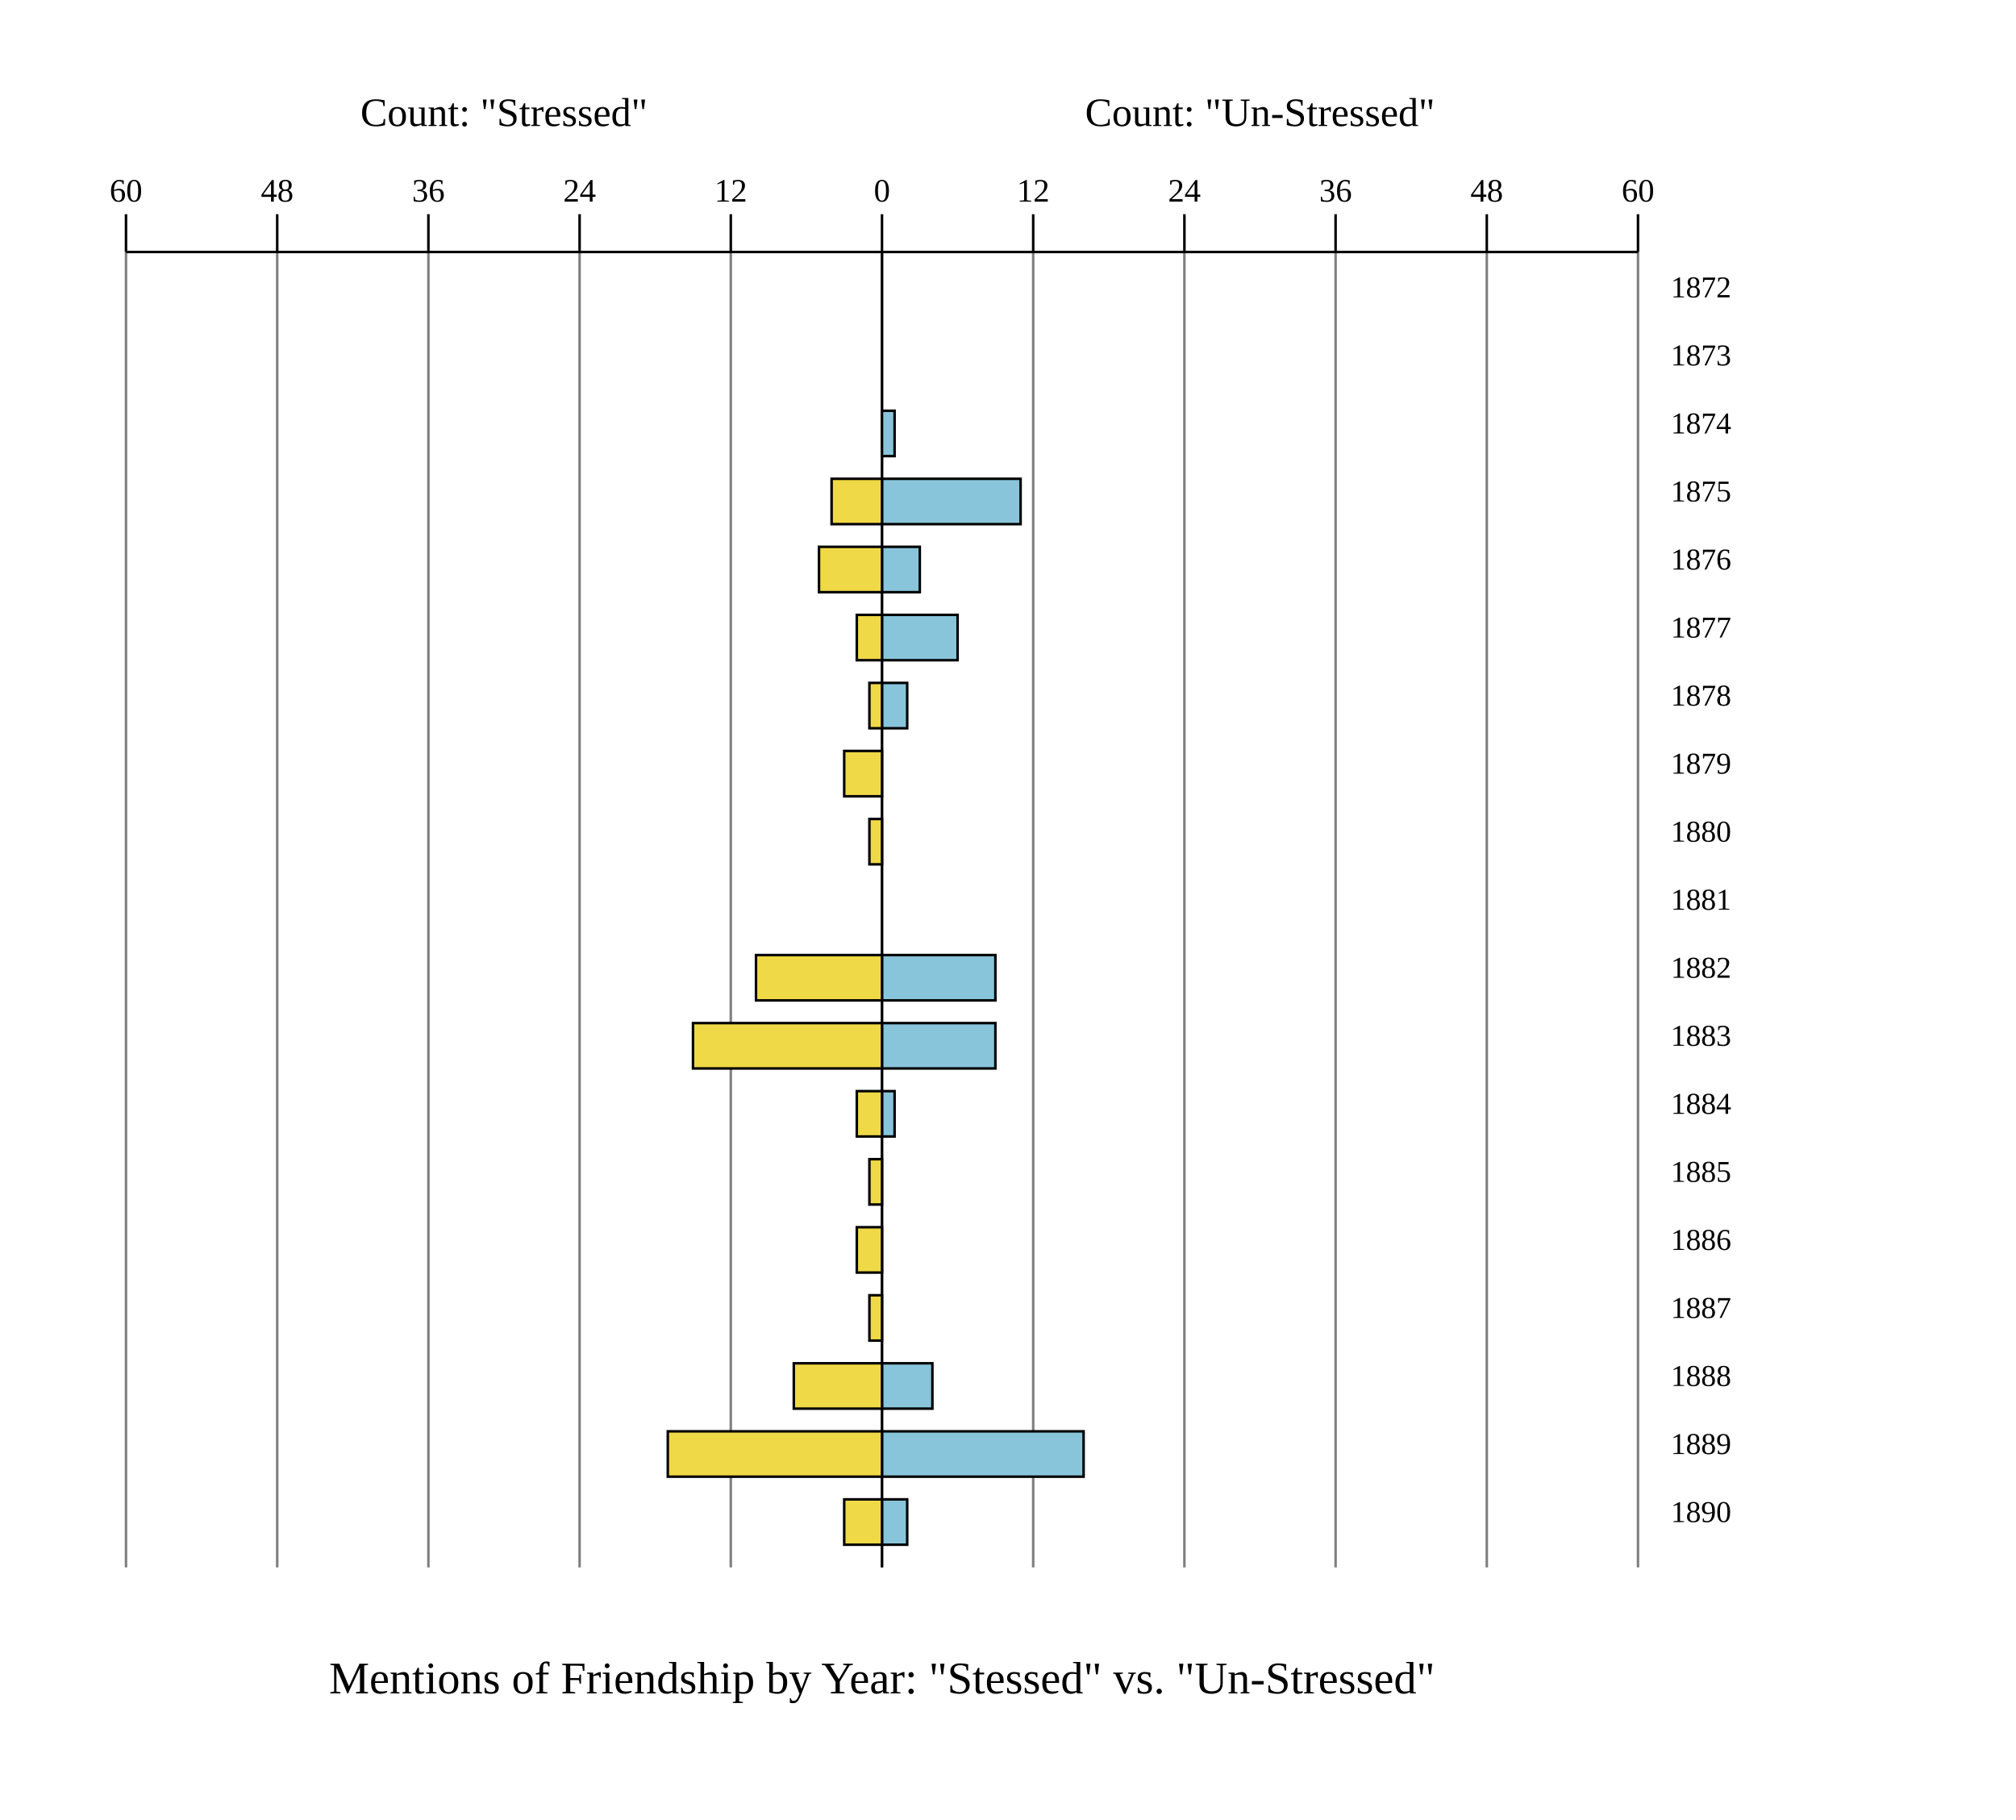
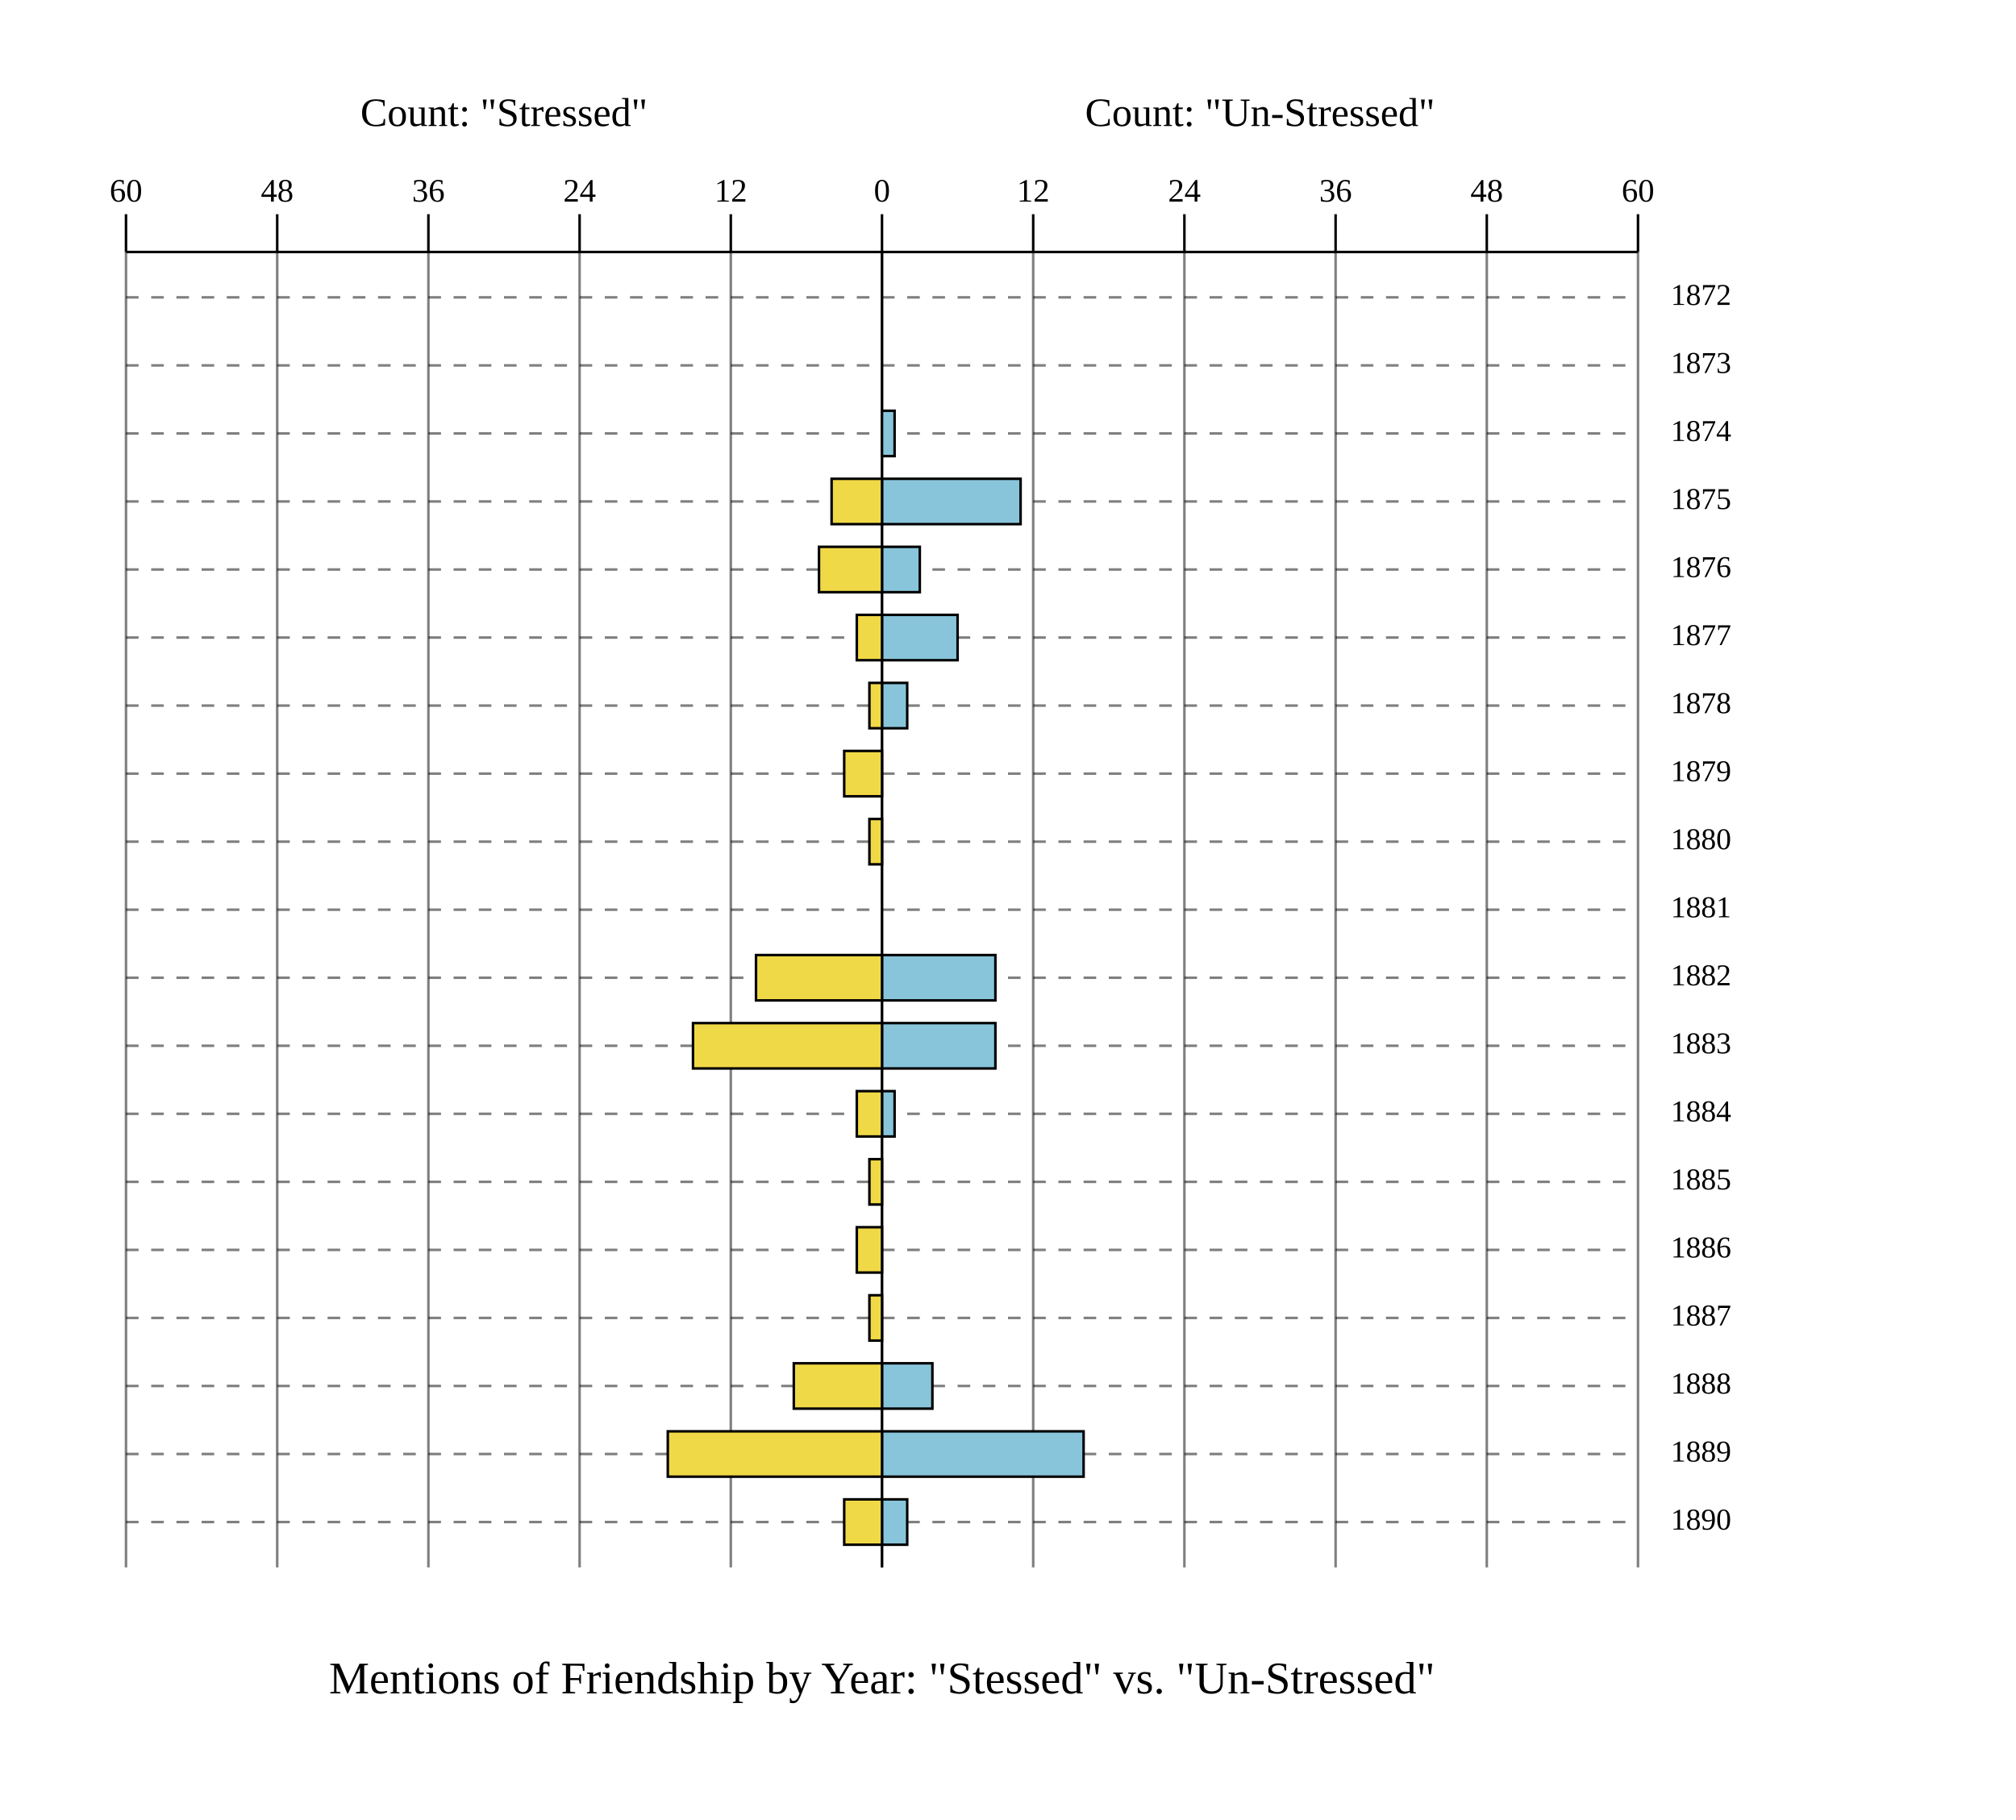
<svg xmlns="http://www.w3.org/2000/svg" height="722" width="800">
  <g transform="translate(350, 100)">
    <line x1="-300" x2="300" y1="0" y2="0" stroke="black" />
    <line x1="0" x2="0" y1="0" y2="522" stroke="black" />
    <text x="150" y="-50" font-size="16" text-anchor="middle" font-weight="300">Count: "Un-Stressed"</text>
    <text x="-150" y="-50" font-size="16" text-anchor="middle" font-weight="300">Count: "Stressed"</text>
    <text x="0" y="572" font-size="18" text-anchor="middle" font-weight="300">Mentions of Friendship by Year: "Stessed" vs. "Un-Stressed"</text>
    <text y="-20" x="0" font-size="13" text-anchor="middle">0</text>
    <line y1="-15" y2="0" x1="0" x2="0" stroke="black" />
    <line y1="0" y2="522" x1="0" x2="0" stroke="black" opacity=".5" />
    <text y="-20" x="60" font-size="13" text-anchor="middle">12</text>
    <line y1="-15" y2="0" x1="60" x2="60" stroke="black" />
    <line y1="0" y2="522" x1="60" x2="60" stroke="black" opacity=".5" />
    <text y="-20" x="120" font-size="13" text-anchor="middle">24</text>
    <line y1="-15" y2="0" x1="120" x2="120" stroke="black" />
    <line y1="0" y2="522" x1="120" x2="120" stroke="black" opacity=".5" />
    <text y="-20" x="180" font-size="13" text-anchor="middle">36</text>
    <line y1="-15" y2="0" x1="180" x2="180" stroke="black" />
    <line y1="0" y2="522" x1="180" x2="180" stroke="black" opacity=".5" />
    <text y="-20" x="240" font-size="13" text-anchor="middle">48</text>
    <line y1="-15" y2="0" x1="240" x2="240" stroke="black" />
    <line y1="0" y2="522" x1="240" x2="240" stroke="black" opacity=".5" />
    <text y="-20" x="300" font-size="13" text-anchor="middle">60</text>
    <line y1="-15" y2="0" x1="300" x2="300" stroke="black" />
    <line y1="0" y2="522" x1="300" x2="300" stroke="black" opacity=".5" />
    <text y="-20" x="-300" font-size="13" text-anchor="middle">60</text>
    <line y1="-15" y2="0" x1="-300" x2="-300" stroke="black" />
    <line y1="0" y2="522" x1="-300" x2="-300" stroke="black" opacity=".5" />
    <text y="-20" x="-240" font-size="13" text-anchor="middle">48</text>
    <line y1="-15" y2="0" x1="-240" x2="-240" stroke="black" />
    <line y1="0" y2="522" x1="-240" x2="-240" stroke="black" opacity=".5" />
    <text y="-20" x="-180" font-size="13" text-anchor="middle">36</text>
    <line y1="-15" y2="0" x1="-180" x2="-180" stroke="black" />
    <line y1="0" y2="522" x1="-180" x2="-180" stroke="black" opacity=".5" />
    <text y="-20" x="-120" font-size="13" text-anchor="middle">24</text>
    <line y1="-15" y2="0" x1="-120" x2="-120" stroke="black" />
    <line y1="0" y2="522" x1="-120" x2="-120" stroke="black" opacity=".5" />
    <text y="-20" x="-60" font-size="13" text-anchor="middle">12</text>
    <line y1="-15" y2="0" x1="-60" x2="-60" stroke="black" />
    <line y1="0" y2="522" x1="-60" x2="-60" stroke="black" opacity=".5" />
+     <line x1="-300" x2="300" y1="18" y2="18" stroke="black" opacity=".5" stroke-dasharray="5,5" />
    <rect x="0" width="0" y="9" height="18" fill="#88c5db" stroke-width="1" stroke="black" />
-     <text x="325" y="18" text-anchor="middle" font-size="12">1872</text>
+     <text x="325" y="21" text-anchor="middle" font-size="12">1872</text>
+     <line x1="-300" x2="300" y1="45" y2="45" stroke="black" opacity=".5" stroke-dasharray="5,5" />
    <rect x="0" width="0" y="36" height="18" fill="#88c5db" stroke-width="1" stroke="black" />
-     <text x="325" y="45" text-anchor="middle" font-size="12">1873</text>
+     <text x="325" y="48" text-anchor="middle" font-size="12">1873</text>
+     <line x1="-300" x2="300" y1="72" y2="72" stroke="black" opacity=".5" stroke-dasharray="5,5" />
    <rect x="0" width="5" y="63" height="18" fill="#88c5db" stroke-width="1" stroke="black" />
-     <text x="325" y="72" text-anchor="middle" font-size="12">1874</text>
+     <text x="325" y="75" text-anchor="middle" font-size="12">1874</text>
+     <line x1="-300" x2="300" y1="99" y2="99" stroke="black" opacity=".5" stroke-dasharray="5,5" />
    <rect x="0" width="55" y="90" height="18" fill="#88c5db" stroke-width="1" stroke="black" />
-     <text x="325" y="99" text-anchor="middle" font-size="12">1875</text>
+     <text x="325" y="102" text-anchor="middle" font-size="12">1875</text>
+     <line x1="-300" x2="300" y1="126" y2="126" stroke="black" opacity=".5" stroke-dasharray="5,5" />
    <rect x="0" width="15" y="117" height="18" fill="#88c5db" stroke-width="1" stroke="black" />
-     <text x="325" y="126" text-anchor="middle" font-size="12">1876</text>
+     <text x="325" y="129" text-anchor="middle" font-size="12">1876</text>
+     <line x1="-300" x2="300" y1="153" y2="153" stroke="black" opacity=".5" stroke-dasharray="5,5" />
    <rect x="0" width="30" y="144" height="18" fill="#88c5db" stroke-width="1" stroke="black" />
-     <text x="325" y="153" text-anchor="middle" font-size="12">1877</text>
+     <text x="325" y="156" text-anchor="middle" font-size="12">1877</text>
+     <line x1="-300" x2="300" y1="180" y2="180" stroke="black" opacity=".5" stroke-dasharray="5,5" />
    <rect x="0" width="10" y="171" height="18" fill="#88c5db" stroke-width="1" stroke="black" />
-     <text x="325" y="180" text-anchor="middle" font-size="12">1878</text>
+     <text x="325" y="183" text-anchor="middle" font-size="12">1878</text>
+     <line x1="-300" x2="300" y1="207" y2="207" stroke="black" opacity=".5" stroke-dasharray="5,5" />
    <rect x="0" width="0" y="198" height="18" fill="#88c5db" stroke-width="1" stroke="black" />
-     <text x="325" y="207" text-anchor="middle" font-size="12">1879</text>
+     <text x="325" y="210" text-anchor="middle" font-size="12">1879</text>
+     <line x1="-300" x2="300" y1="234" y2="234" stroke="black" opacity=".5" stroke-dasharray="5,5" />
    <rect x="0" width="0" y="225" height="18" fill="#88c5db" stroke-width="1" stroke="black" />
-     <text x="325" y="234" text-anchor="middle" font-size="12">1880</text>
+     <text x="325" y="237" text-anchor="middle" font-size="12">1880</text>
+     <line x1="-300" x2="300" y1="261" y2="261" stroke="black" opacity=".5" stroke-dasharray="5,5" />
    <rect x="0" width="0" y="252" height="18" fill="#88c5db" stroke-width="1" stroke="black" />
-     <text x="325" y="261" text-anchor="middle" font-size="12">1881</text>
+     <text x="325" y="264" text-anchor="middle" font-size="12">1881</text>
+     <line x1="-300" x2="300" y1="288" y2="288" stroke="black" opacity=".5" stroke-dasharray="5,5" />
    <rect x="0" width="45" y="279" height="18" fill="#88c5db" stroke-width="1" stroke="black" />
-     <text x="325" y="288" text-anchor="middle" font-size="12">1882</text>
+     <text x="325" y="291" text-anchor="middle" font-size="12">1882</text>
+     <line x1="-300" x2="300" y1="315" y2="315" stroke="black" opacity=".5" stroke-dasharray="5,5" />
    <rect x="0" width="45" y="306" height="18" fill="#88c5db" stroke-width="1" stroke="black" />
-     <text x="325" y="315" text-anchor="middle" font-size="12">1883</text>
+     <text x="325" y="318" text-anchor="middle" font-size="12">1883</text>
+     <line x1="-300" x2="300" y1="342" y2="342" stroke="black" opacity=".5" stroke-dasharray="5,5" />
    <rect x="0" width="5" y="333" height="18" fill="#88c5db" stroke-width="1" stroke="black" />
-     <text x="325" y="342" text-anchor="middle" font-size="12">1884</text>
+     <text x="325" y="345" text-anchor="middle" font-size="12">1884</text>
+     <line x1="-300" x2="300" y1="369" y2="369" stroke="black" opacity=".5" stroke-dasharray="5,5" />
    <rect x="0" width="0" y="360" height="18" fill="#88c5db" stroke-width="1" stroke="black" />
-     <text x="325" y="369" text-anchor="middle" font-size="12">1885</text>
+     <text x="325" y="372" text-anchor="middle" font-size="12">1885</text>
+     <line x1="-300" x2="300" y1="396" y2="396" stroke="black" opacity=".5" stroke-dasharray="5,5" />
    <rect x="0" width="0" y="387" height="18" fill="#88c5db" stroke-width="1" stroke="black" />
-     <text x="325" y="396" text-anchor="middle" font-size="12">1886</text>
+     <text x="325" y="399" text-anchor="middle" font-size="12">1886</text>
+     <line x1="-300" x2="300" y1="423" y2="423" stroke="black" opacity=".5" stroke-dasharray="5,5" />
    <rect x="0" width="0" y="414" height="18" fill="#88c5db" stroke-width="1" stroke="black" />
-     <text x="325" y="423" text-anchor="middle" font-size="12">1887</text>
+     <text x="325" y="426" text-anchor="middle" font-size="12">1887</text>
+     <line x1="-300" x2="300" y1="450" y2="450" stroke="black" opacity=".5" stroke-dasharray="5,5" />
    <rect x="0" width="20" y="441" height="18" fill="#88c5db" stroke-width="1" stroke="black" />
-     <text x="325" y="450" text-anchor="middle" font-size="12">1888</text>
+     <text x="325" y="453" text-anchor="middle" font-size="12">1888</text>
+     <line x1="-300" x2="300" y1="477" y2="477" stroke="black" opacity=".5" stroke-dasharray="5,5" />
    <rect x="0" width="80" y="468" height="18" fill="#88c5db" stroke-width="1" stroke="black" />
-     <text x="325" y="477" text-anchor="middle" font-size="12">1889</text>
+     <text x="325" y="480" text-anchor="middle" font-size="12">1889</text>
+     <line x1="-300" x2="300" y1="504" y2="504" stroke="black" opacity=".5" stroke-dasharray="5,5" />
    <rect x="0" width="10" y="495" height="18" fill="#88c5db" stroke-width="1" stroke="black" />
-     <text x="325" y="504" text-anchor="middle" font-size="12">1890</text>
+     <text x="325" y="507" text-anchor="middle" font-size="12">1890</text>
    <rect x="-0" width="0" y="9" height="18" fill="#f0d946" stroke-width="1" stroke="black" />
    <rect x="-0" width="0" y="36" height="18" fill="#f0d946" stroke-width="1" stroke="black" />
    <rect x="-0" width="0" y="63" height="18" fill="#f0d946" stroke-width="1" stroke="black" />
    <rect x="-20" width="20" y="90" height="18" fill="#f0d946" stroke-width="1" stroke="black" />
    <rect x="-25" width="25" y="117" height="18" fill="#f0d946" stroke-width="1" stroke="black" />
    <rect x="-10" width="10" y="144" height="18" fill="#f0d946" stroke-width="1" stroke="black" />
    <rect x="-5" width="5" y="171" height="18" fill="#f0d946" stroke-width="1" stroke="black" />
    <rect x="-15" width="15" y="198" height="18" fill="#f0d946" stroke-width="1" stroke="black" />
    <rect x="-5" width="5" y="225" height="18" fill="#f0d946" stroke-width="1" stroke="black" />
    <rect x="-0" width="0" y="252" height="18" fill="#f0d946" stroke-width="1" stroke="black" />
    <rect x="-50" width="50" y="279" height="18" fill="#f0d946" stroke-width="1" stroke="black" />
    <rect x="-75" width="75" y="306" height="18" fill="#f0d946" stroke-width="1" stroke="black" />
    <rect x="-10" width="10" y="333" height="18" fill="#f0d946" stroke-width="1" stroke="black" />
    <rect x="-5" width="5" y="360" height="18" fill="#f0d946" stroke-width="1" stroke="black" />
    <rect x="-10" width="10" y="387" height="18" fill="#f0d946" stroke-width="1" stroke="black" />
    <rect x="-5" width="5" y="414" height="18" fill="#f0d946" stroke-width="1" stroke="black" />
    <rect x="-35" width="35" y="441" height="18" fill="#f0d946" stroke-width="1" stroke="black" />
    <rect x="-85" width="85" y="468" height="18" fill="#f0d946" stroke-width="1" stroke="black" />
    <rect x="-15" width="15" y="495" height="18" fill="#f0d946" stroke-width="1" stroke="black" />
  </g>
</svg>
